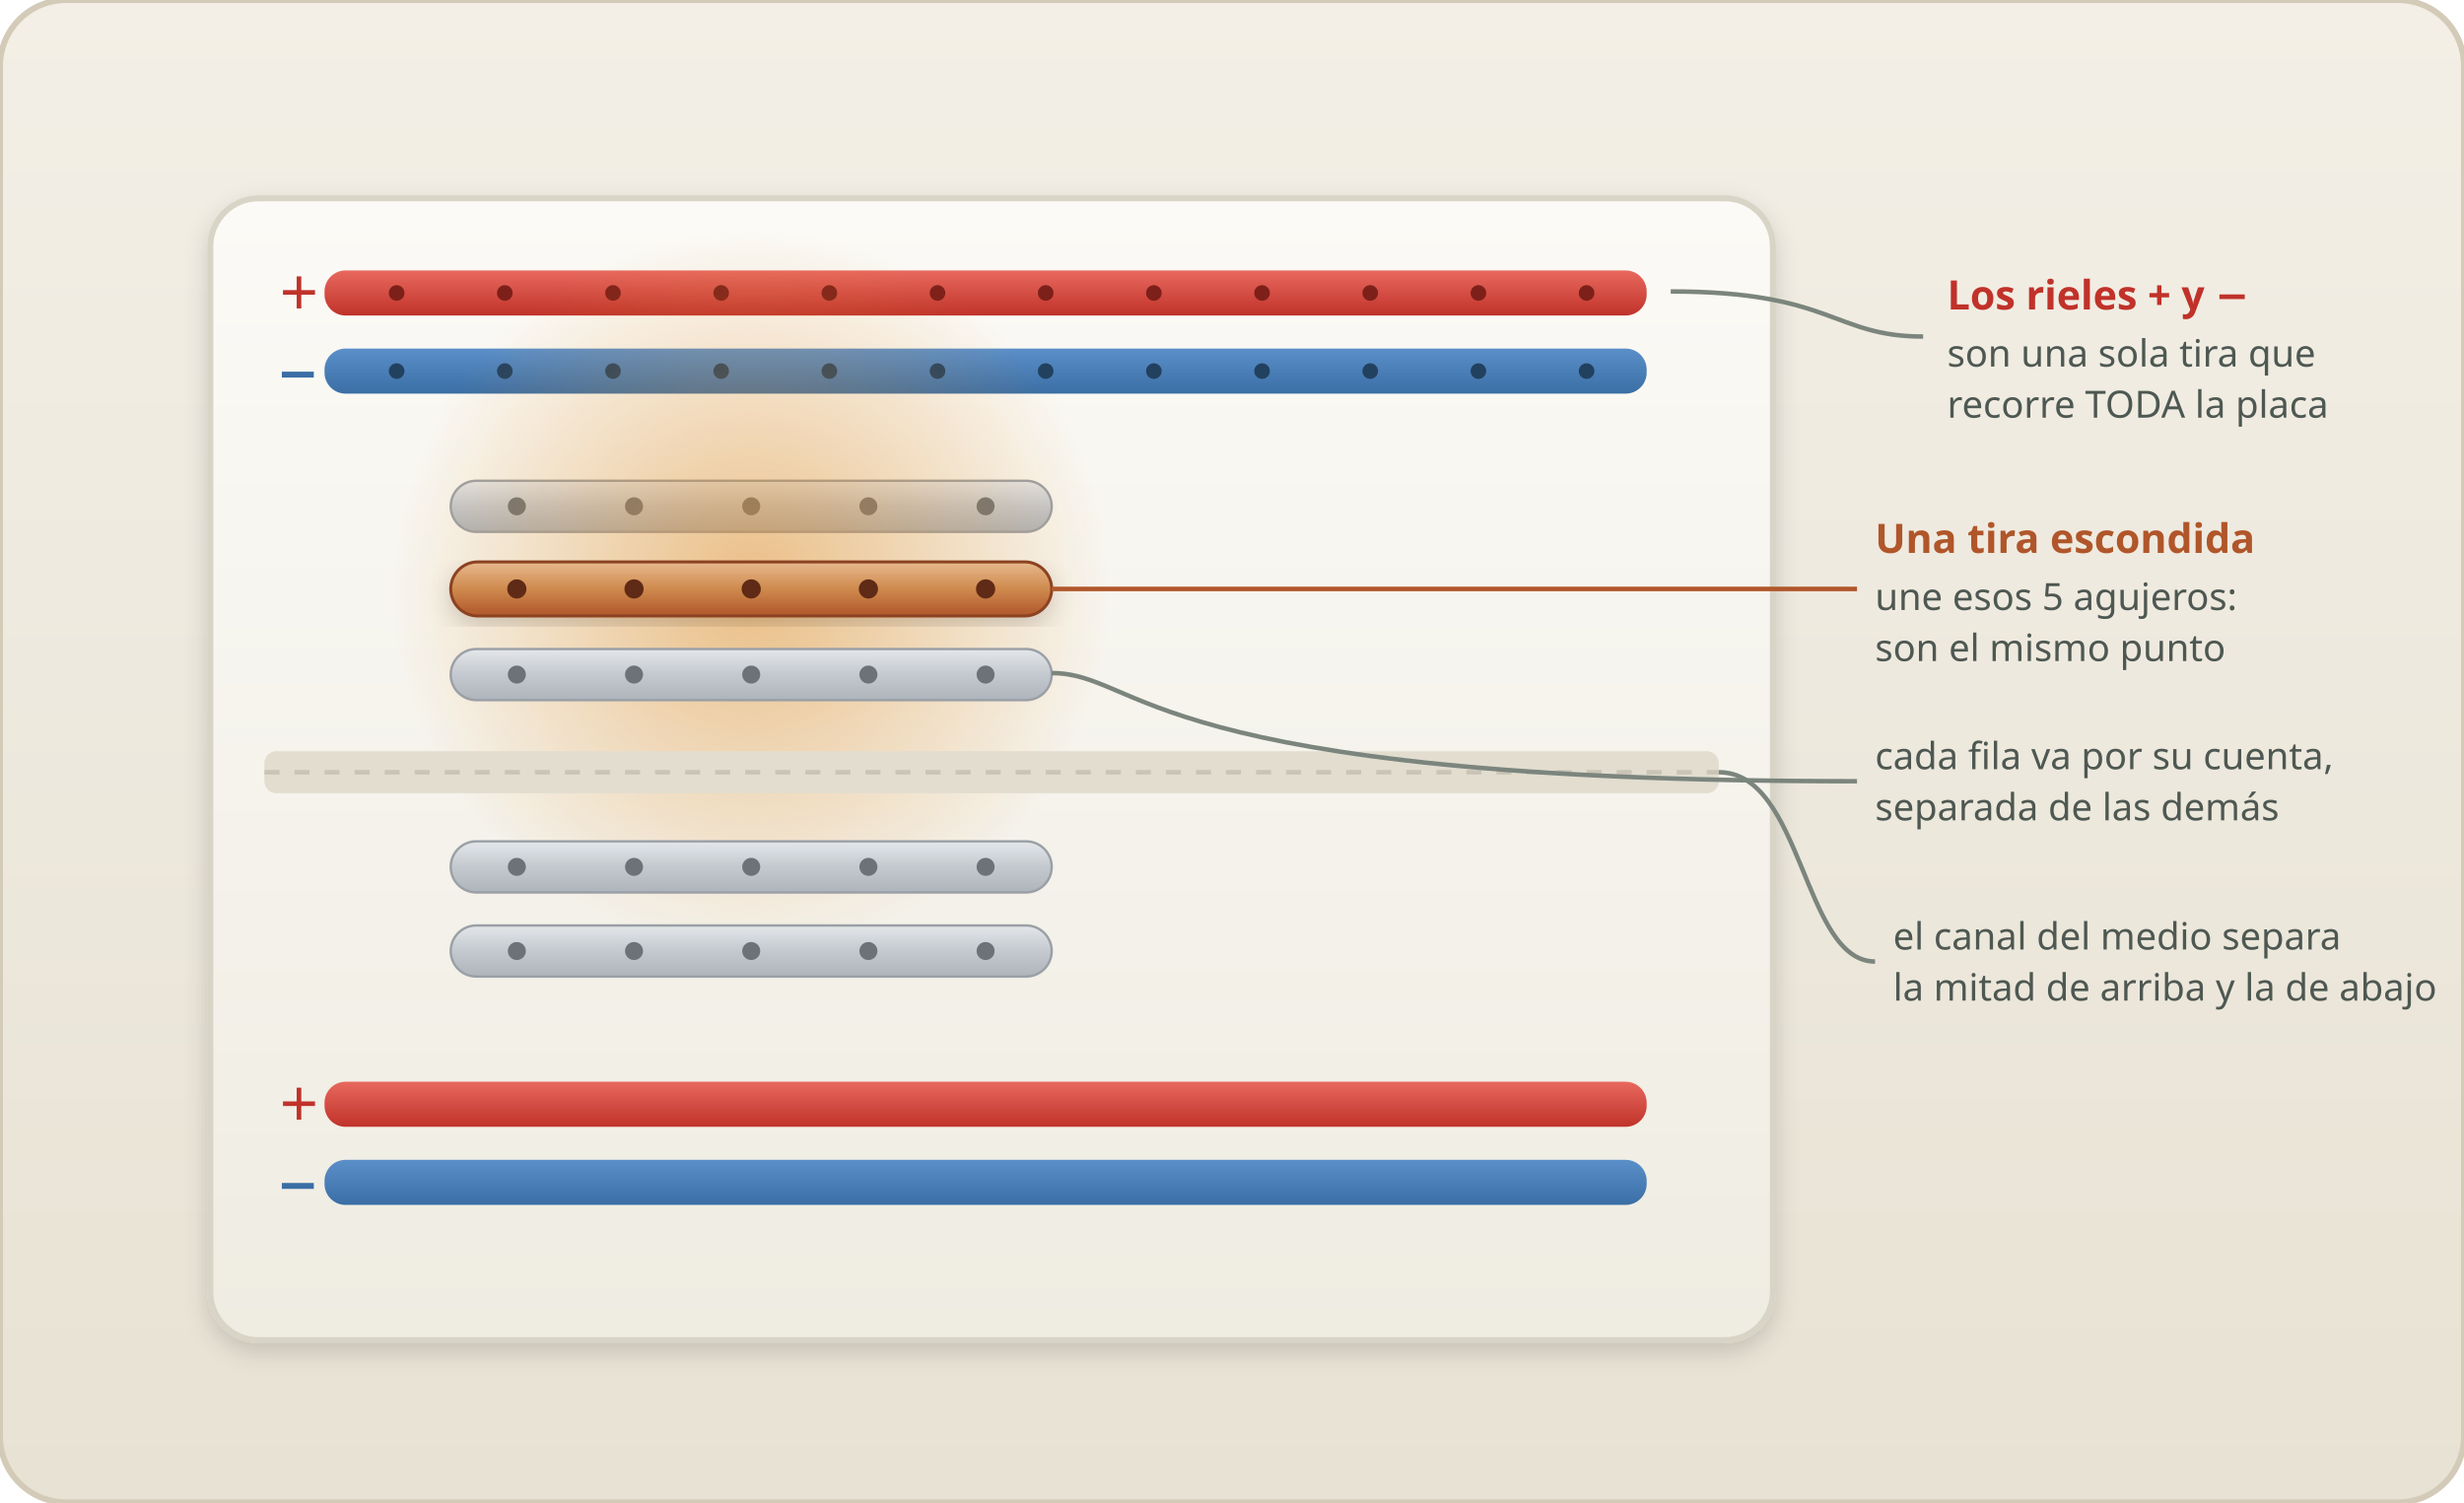
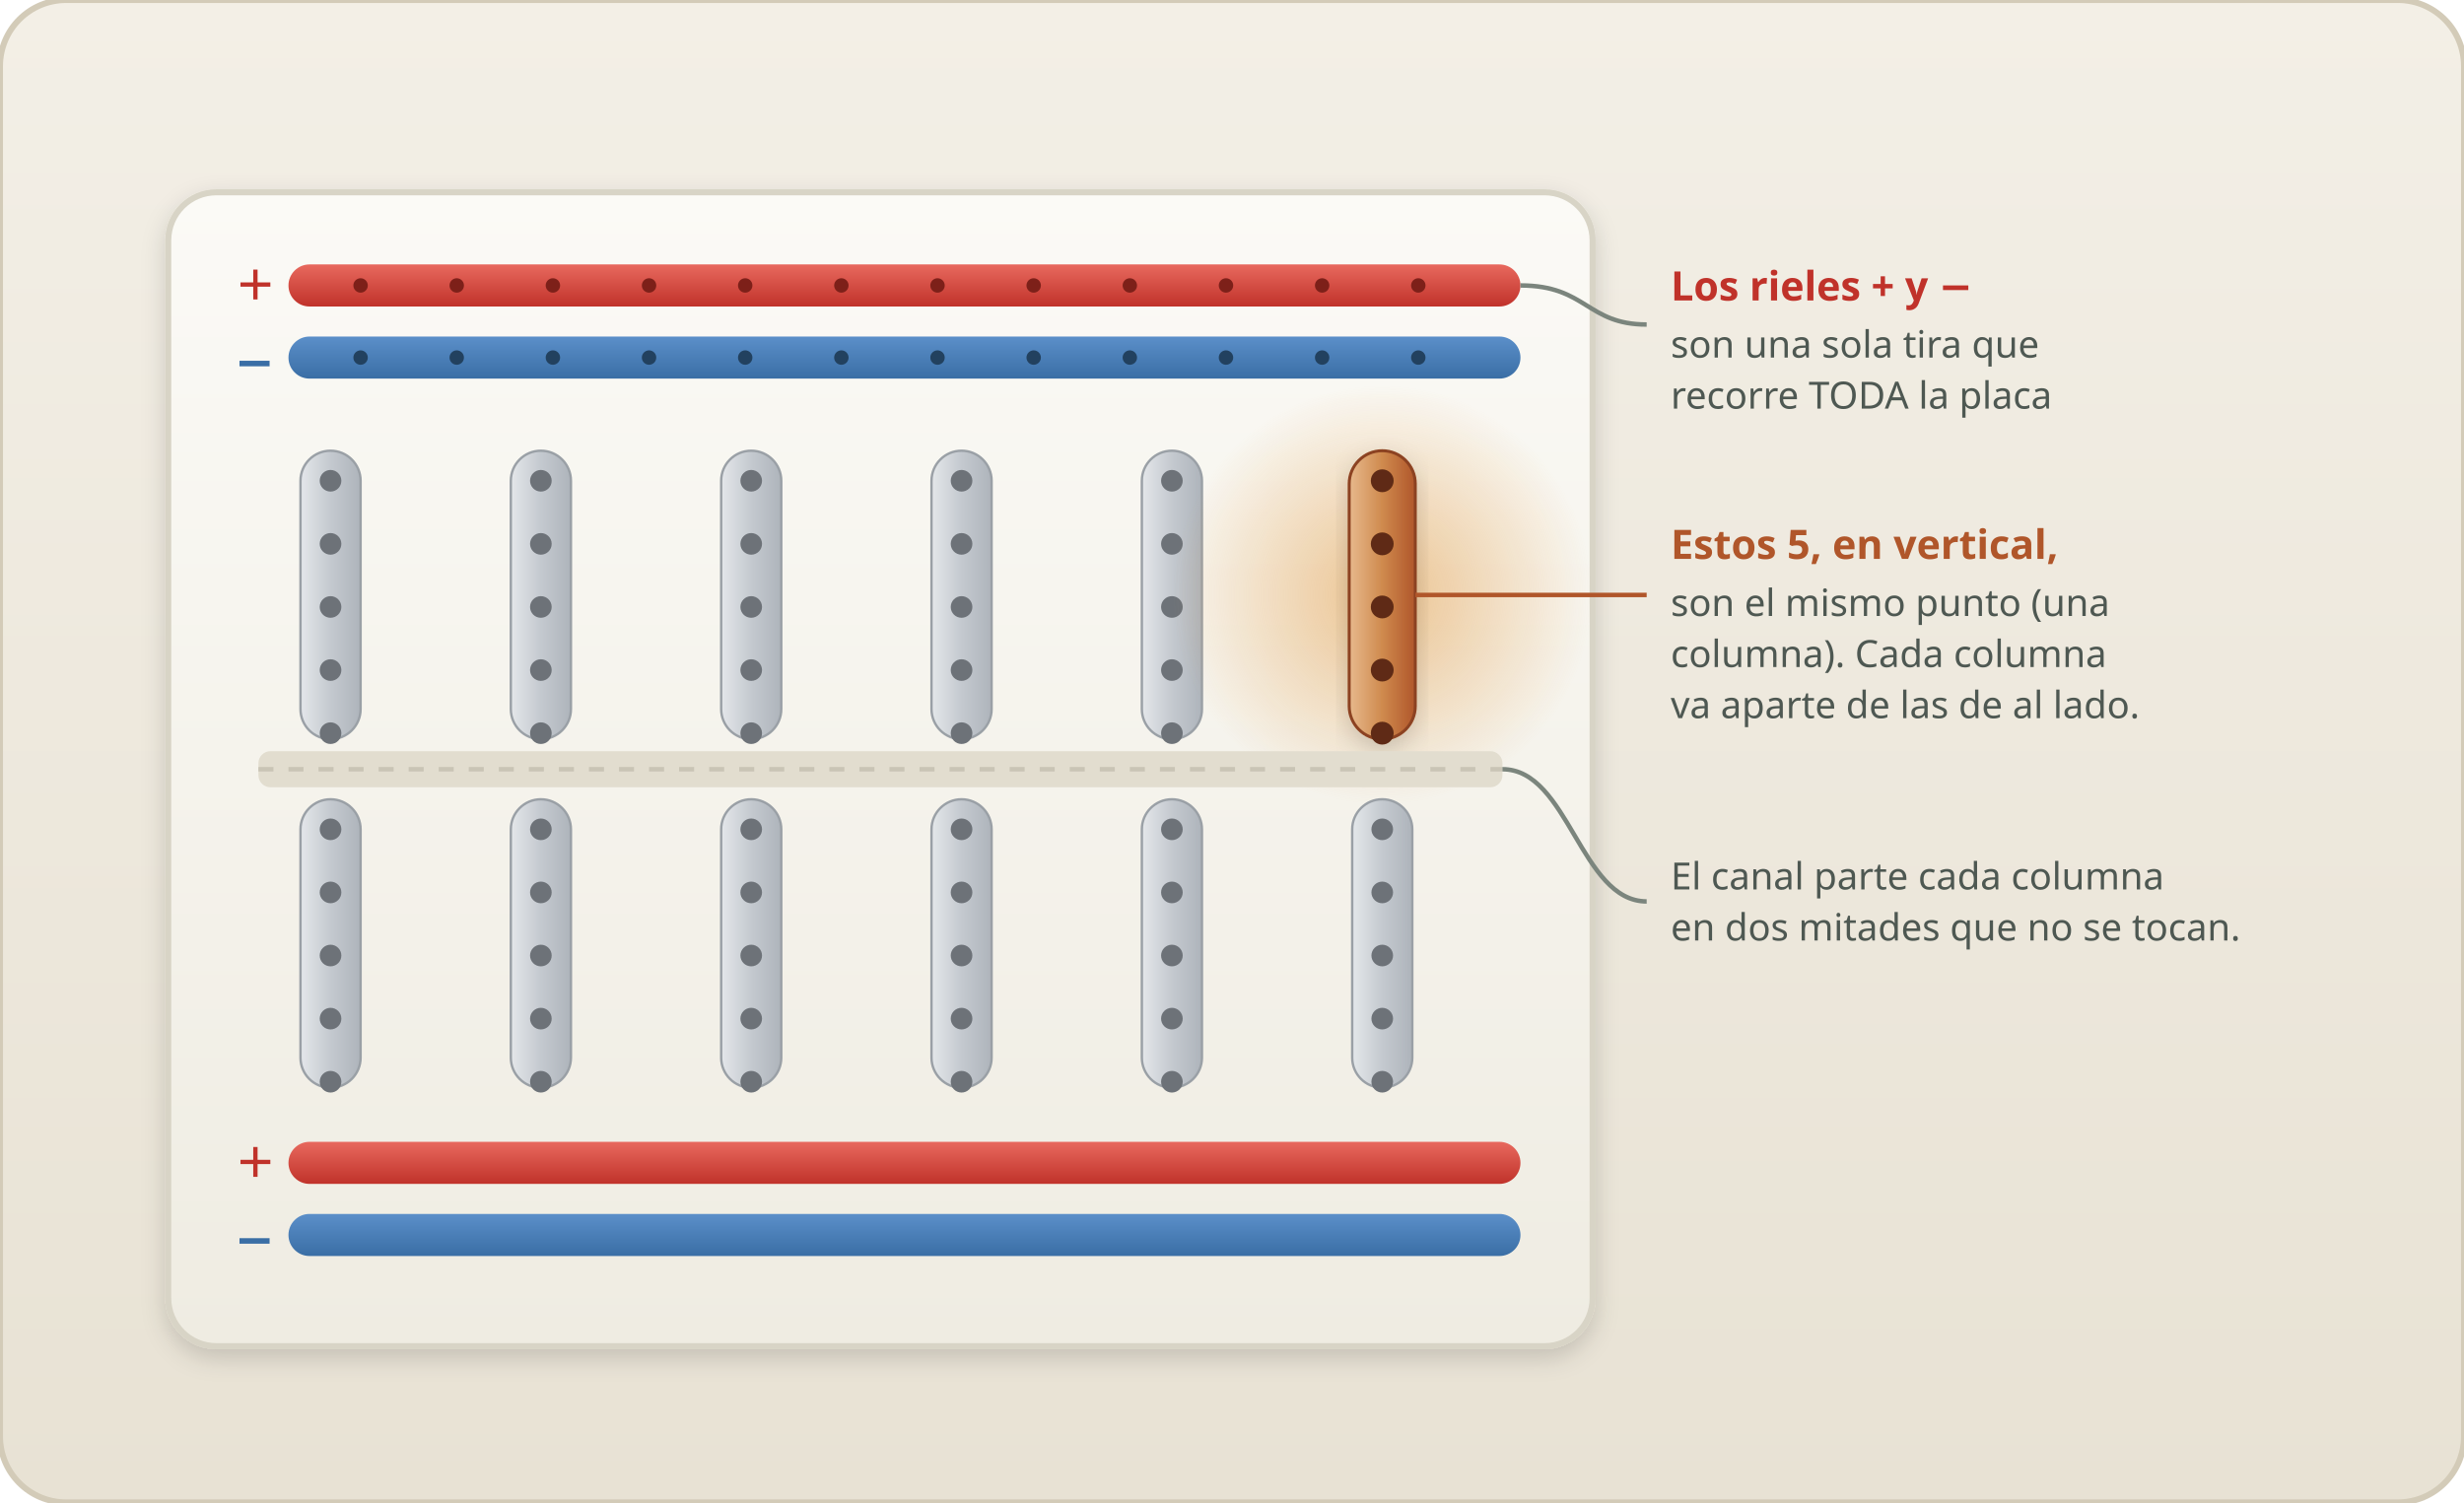
<svg xmlns="http://www.w3.org/2000/svg" viewBox="0 0 820 500" width="820" height="500" font-family="'Segoe UI',system-ui,sans-serif">
  <defs>
    <linearGradient id="panelB2" x1="0" y1="0" x2="0" y2="1">
      <stop offset="0" stop-color="#f3efe6" />
      <stop offset="1" stop-color="#e8e2d4" />
    </linearGradient>
    <linearGradient id="boardB" x1="0" y1="0" x2="0" y2="1">
      <stop offset="0" stop-color="#fbfaf6" />
      <stop offset="1" stop-color="#efece2" />
    </linearGradient>
-     <linearGradient id="silver" x1="0" y1="0" x2="0" y2="1">
+     <linearGradient id="silverV" x1="0" y1="0" x2="1" y2="0">
      <stop offset="0" stop-color="#e4e7ea" />
      <stop offset="0.5" stop-color="#c4c9cf" />
      <stop offset="1" stop-color="#aeb4bb" />
    </linearGradient>
-     <linearGradient id="copperS" x1="0" y1="0" x2="0" y2="1">
+     <linearGradient id="copperV" x1="0" y1="0" x2="1" y2="0">
      <stop offset="0" stop-color="#e7b98d" />
      <stop offset="0.5" stop-color="#cf8a4e" />
      <stop offset="1" stop-color="#b0562a" />
    </linearGradient>
-     <linearGradient id="railR" x1="0" y1="0" x2="0" y2="1">
+     <linearGradient id="railR2" x1="0" y1="0" x2="0" y2="1">
      <stop offset="0" stop-color="#e8695e" />
      <stop offset="1" stop-color="#c0322a" />
    </linearGradient>
-     <linearGradient id="railB" x1="0" y1="0" x2="0" y2="1">
+     <linearGradient id="railB2" x1="0" y1="0" x2="0" y2="1">
      <stop offset="0" stop-color="#5b8fc9" />
      <stop offset="1" stop-color="#3a6ea5" />
    </linearGradient>
-     <radialGradient id="glowC" cx="0.5" cy="0.5" r="0.5">
-       <stop offset="0" stop-color="#e0902f" stop-opacity="0.55" />
+     <radialGradient id="glowCol" cx="0.5" cy="0.5" r="0.5">
+       <stop offset="0" stop-color="#e0902f" stop-opacity="0.5" />
      <stop offset="1" stop-color="#e0902f" stop-opacity="0" />
    </radialGradient>
    <filter id="softB2" x="-20%" y="-20%" width="140%" height="140%">
      <feDropShadow dx="0" dy="3" stdDeviation="4" flood-color="#000" flood-opacity="0.16" />
    </filter>
  </defs>
  <rect x="0" y="0" width="820" height="500" rx="22" fill="url(#panelB2)" />
  <rect x="0" y="0" width="820" height="500" rx="22" fill="none" stroke="#d3cbb8" stroke-width="2" />
  <g filter="url(#softB2)">
-     <rect x="70" y="66" width="520" height="380" rx="16" fill="url(#boardB)" stroke="#d8d4c6" stroke-width="2" />
+     <rect x="56" y="64" width="474" height="384" rx="16" fill="url(#boardB)" stroke="#d8d4c6" stroke-width="2" />
  </g>
-   <text x="92" y="103" font-size="15" font-weight="700" fill="#c0322a">＋</text>
-   <rect x="108" y="90" width="440" height="15" rx="7" fill="url(#railR)" />
+   <text x="78" y="100" font-size="14" font-weight="700" fill="#c0322a">＋</text>
+   <rect x="96" y="88" width="410" height="14" rx="7" fill="url(#railR2)" />
  <g fill="#7d2019">
-     <circle cx="132" cy="97.5" r="2.6" />
-     <circle cx="168" cy="97.5" r="2.6" />
-     <circle cx="204" cy="97.5" r="2.6" />
-     <circle cx="240" cy="97.5" r="2.6" />
-     <circle cx="276" cy="97.5" r="2.6" />
-     <circle cx="312" cy="97.5" r="2.6" />
-     <circle cx="348" cy="97.5" r="2.6" />
-     <circle cx="384" cy="97.5" r="2.6" />
-     <circle cx="420" cy="97.5" r="2.6" />
-     <circle cx="456" cy="97.5" r="2.6" />
-     <circle cx="492" cy="97.5" r="2.6" />
-     <circle cx="528" cy="97.5" r="2.6" />
+     <circle cx="120" cy="95" r="2.4" />
+     <circle cx="152" cy="95" r="2.4" />
+     <circle cx="184" cy="95" r="2.4" />
+     <circle cx="216" cy="95" r="2.4" />
+     <circle cx="248" cy="95" r="2.4" />
+     <circle cx="280" cy="95" r="2.4" />
+     <circle cx="312" cy="95" r="2.4" />
+     <circle cx="344" cy="95" r="2.4" />
+     <circle cx="376" cy="95" r="2.4" />
+     <circle cx="408" cy="95" r="2.4" />
+     <circle cx="440" cy="95" r="2.4" />
+     <circle cx="472" cy="95" r="2.4" />
  </g>
-   <text x="92" y="130" font-size="17" font-weight="700" fill="#3a6ea5">−</text>
-   <rect x="108" y="116" width="440" height="15" rx="7" fill="url(#railB)" />
+   <text x="78" y="126" font-size="16" font-weight="700" fill="#3a6ea5">−</text>
+   <rect x="96" y="112" width="410" height="14" rx="7" fill="url(#railB2)" />
  <g fill="#22415f">
-     <circle cx="132" cy="123.5" r="2.6" />
-     <circle cx="168" cy="123.5" r="2.6" />
-     <circle cx="204" cy="123.5" r="2.6" />
-     <circle cx="240" cy="123.5" r="2.6" />
-     <circle cx="276" cy="123.5" r="2.6" />
-     <circle cx="312" cy="123.5" r="2.6" />
-     <circle cx="348" cy="123.5" r="2.6" />
-     <circle cx="384" cy="123.5" r="2.6" />
-     <circle cx="420" cy="123.5" r="2.6" />
-     <circle cx="456" cy="123.5" r="2.6" />
-     <circle cx="492" cy="123.5" r="2.6" />
-     <circle cx="528" cy="123.5" r="2.6" />
+     <circle cx="120" cy="119" r="2.4" />
+     <circle cx="152" cy="119" r="2.4" />
+     <circle cx="184" cy="119" r="2.4" />
+     <circle cx="216" cy="119" r="2.4" />
+     <circle cx="248" cy="119" r="2.4" />
+     <circle cx="280" cy="119" r="2.4" />
+     <circle cx="312" cy="119" r="2.4" />
+     <circle cx="344" cy="119" r="2.4" />
+     <circle cx="376" cy="119" r="2.4" />
+     <circle cx="408" cy="119" r="2.4" />
+     <circle cx="440" cy="119" r="2.4" />
+     <circle cx="472" cy="119" r="2.4" />
  </g>
  <g>
-     <rect x="150" y="160" width="200" height="17" rx="8.5" fill="url(#silver)" stroke="#9aa0a6" stroke-width="0.8" />
+     <rect x="100" y="150" width="20" height="96" rx="10" fill="url(#silverV)" stroke="#9aa0a6" stroke-width="0.8" />
    <g fill="#6d7278">
-       <circle cx="172" cy="168.5" r="3" />
-       <circle cx="211" cy="168.5" r="3" />
-       <circle cx="250" cy="168.5" r="3" />
-       <circle cx="289" cy="168.5" r="3" />
-       <circle cx="328" cy="168.5" r="3" />
+       <circle cx="110" cy="160" r="3.6" />
+       <circle cx="110" cy="181" r="3.6" />
+       <circle cx="110" cy="202" r="3.6" />
+       <circle cx="110" cy="223" r="3.6" />
+       <circle cx="110" cy="244" r="3.6" />
+     </g>
+     <rect x="100" y="266" width="20" height="96" rx="10" fill="url(#silverV)" stroke="#9aa0a6" stroke-width="0.8" />
+     <g fill="#6d7278">
+       <circle cx="110" cy="276" r="3.6" />
+       <circle cx="110" cy="297" r="3.6" />
+       <circle cx="110" cy="318" r="3.6" />
+       <circle cx="110" cy="339" r="3.6" />
+       <circle cx="110" cy="360" r="3.6" />
+     </g>
+     <rect x="170" y="150" width="20" height="96" rx="10" fill="url(#silverV)" stroke="#9aa0a6" stroke-width="0.8" />
+     <g fill="#6d7278">
+       <circle cx="180" cy="160" r="3.6" />
+       <circle cx="180" cy="181" r="3.6" />
+       <circle cx="180" cy="202" r="3.6" />
+       <circle cx="180" cy="223" r="3.6" />
+       <circle cx="180" cy="244" r="3.6" />
+     </g>
+     <rect x="170" y="266" width="20" height="96" rx="10" fill="url(#silverV)" stroke="#9aa0a6" stroke-width="0.8" />
+     <g fill="#6d7278">
+       <circle cx="180" cy="276" r="3.6" />
+       <circle cx="180" cy="297" r="3.6" />
+       <circle cx="180" cy="318" r="3.6" />
+       <circle cx="180" cy="339" r="3.6" />
+       <circle cx="180" cy="360" r="3.6" />
+     </g>
+     <rect x="240" y="150" width="20" height="96" rx="10" fill="url(#silverV)" stroke="#9aa0a6" stroke-width="0.8" />
+     <g fill="#6d7278">
+       <circle cx="250" cy="160" r="3.6" />
+       <circle cx="250" cy="181" r="3.6" />
+       <circle cx="250" cy="202" r="3.6" />
+       <circle cx="250" cy="223" r="3.6" />
+       <circle cx="250" cy="244" r="3.6" />
+     </g>
+     <rect x="240" y="266" width="20" height="96" rx="10" fill="url(#silverV)" stroke="#9aa0a6" stroke-width="0.8" />
+     <g fill="#6d7278">
+       <circle cx="250" cy="276" r="3.6" />
+       <circle cx="250" cy="297" r="3.6" />
+       <circle cx="250" cy="318" r="3.6" />
+       <circle cx="250" cy="339" r="3.6" />
+       <circle cx="250" cy="360" r="3.6" />
+     </g>
+     <rect x="310" y="150" width="20" height="96" rx="10" fill="url(#silverV)" stroke="#9aa0a6" stroke-width="0.8" />
+     <g fill="#6d7278">
+       <circle cx="320" cy="160" r="3.6" />
+       <circle cx="320" cy="181" r="3.6" />
+       <circle cx="320" cy="202" r="3.6" />
+       <circle cx="320" cy="223" r="3.6" />
+       <circle cx="320" cy="244" r="3.6" />
+     </g>
+     <rect x="310" y="266" width="20" height="96" rx="10" fill="url(#silverV)" stroke="#9aa0a6" stroke-width="0.8" />
+     <g fill="#6d7278">
+       <circle cx="320" cy="276" r="3.6" />
+       <circle cx="320" cy="297" r="3.6" />
+       <circle cx="320" cy="318" r="3.6" />
+       <circle cx="320" cy="339" r="3.6" />
+       <circle cx="320" cy="360" r="3.6" />
+     </g>
+     <rect x="380" y="150" width="20" height="96" rx="10" fill="url(#silverV)" stroke="#9aa0a6" stroke-width="0.8" />
+     <g fill="#6d7278">
+       <circle cx="390" cy="160" r="3.6" />
+       <circle cx="390" cy="181" r="3.6" />
+       <circle cx="390" cy="202" r="3.6" />
+       <circle cx="390" cy="223" r="3.6" />
+       <circle cx="390" cy="244" r="3.6" />
+     </g>
+     <rect x="380" y="266" width="20" height="96" rx="10" fill="url(#silverV)" stroke="#9aa0a6" stroke-width="0.8" />
+     <g fill="#6d7278">
+       <circle cx="390" cy="276" r="3.6" />
+       <circle cx="390" cy="297" r="3.6" />
+       <circle cx="390" cy="318" r="3.6" />
+       <circle cx="390" cy="339" r="3.6" />
+       <circle cx="390" cy="360" r="3.6" />
    </g>
  </g>
-   <circle cx="250" cy="196" r="120" fill="url(#glowC)" />
+   <circle cx="460" cy="198" r="70" fill="url(#glowCol)" />
  <g filter="url(#softB2)">
-     <rect x="150" y="187" width="200" height="18" rx="9" fill="url(#copperS)" stroke="#8c4320" stroke-width="1" />
+     <rect x="449" y="150" width="22" height="96" rx="11" fill="url(#copperV)" stroke="#8c4320" stroke-width="1" />
    <g fill="#5f2c14">
-       <circle cx="172" cy="196" r="3.2" />
-       <circle cx="211" cy="196" r="3.2" />
-       <circle cx="250" cy="196" r="3.2" />
-       <circle cx="289" cy="196" r="3.2" />
-       <circle cx="328" cy="196" r="3.2" />
+       <circle cx="460" cy="160" r="3.8" />
+       <circle cx="460" cy="181" r="3.8" />
+       <circle cx="460" cy="202" r="3.8" />
+       <circle cx="460" cy="223" r="3.8" />
+       <circle cx="460" cy="244" r="3.8" />
    </g>
  </g>
-   <g>
-     <rect x="150" y="216" width="200" height="17" rx="8.5" fill="url(#silver)" stroke="#9aa0a6" stroke-width="0.8" />
-     <g fill="#6d7278">
-       <circle cx="172" cy="224.5" r="3" />
-       <circle cx="211" cy="224.5" r="3" />
-       <circle cx="250" cy="224.5" r="3" />
-       <circle cx="289" cy="224.5" r="3" />
-       <circle cx="328" cy="224.5" r="3" />
-     </g>
+   <rect x="450" y="266" width="20" height="96" rx="10" fill="url(#silverV)" stroke="#9aa0a6" stroke-width="0.8" />
+   <g fill="#6d7278">
+     <circle cx="460" cy="276" r="3.6" />
+     <circle cx="460" cy="297" r="3.6" />
+     <circle cx="460" cy="318" r="3.6" />
+     <circle cx="460" cy="339" r="3.6" />
+     <circle cx="460" cy="360" r="3.6" />
  </g>
-   <rect x="88" y="250" width="484" height="14" rx="4" fill="#e2ddcf" />
-   <line x1="88" y1="257" x2="572" y2="257" stroke="#c9c4b5" stroke-width="1.5" stroke-dasharray="5 5" />
-   <g>
-     <rect x="150" y="280" width="200" height="17" rx="8.5" fill="url(#silver)" stroke="#9aa0a6" stroke-width="0.8" />
-     <g fill="#6d7278">
-       <circle cx="172" cy="288.5" r="3" />
-       <circle cx="211" cy="288.5" r="3" />
-       <circle cx="250" cy="288.5" r="3" />
-       <circle cx="289" cy="288.5" r="3" />
-       <circle cx="328" cy="288.5" r="3" />
-     </g>
-   </g>
-   <g>
-     <rect x="150" y="308" width="200" height="17" rx="8.5" fill="url(#silver)" stroke="#9aa0a6" stroke-width="0.8" />
-     <g fill="#6d7278">
-       <circle cx="172" cy="316.5" r="3" />
-       <circle cx="211" cy="316.5" r="3" />
-       <circle cx="250" cy="316.5" r="3" />
-       <circle cx="289" cy="316.5" r="3" />
-       <circle cx="328" cy="316.5" r="3" />
-     </g>
-   </g>
-   <rect x="108" y="360" width="440" height="15" rx="7" fill="url(#railR)" />
-   <rect x="108" y="386" width="440" height="15" rx="7" fill="url(#railB)" />
-   <text x="92" y="373" font-size="15" font-weight="700" fill="#c0322a">＋</text>
-   <text x="92" y="400" font-size="17" font-weight="700" fill="#3a6ea5">−</text>
-   <path d="M556 97 C 610 97, 610 112, 640 112" fill="none" stroke="#7B857D" stroke-width="1.5" />
-   <text x="648" y="103" font-size="13.5" font-weight="700" fill="#c0322a">Los rieles + y −</text>
-   <text x="648" y="122" font-size="12.5" fill="#4E5852">son una sola tira que</text>
-   <text x="648" y="139" font-size="12.5" fill="#4E5852">recorre TODA la placa</text>
-   <path d="M350 196 C 400 196, 400 196, 618 196" fill="none" stroke="#b0562a" stroke-width="1.5" />
-   <text x="624" y="184" font-size="13.5" font-weight="700" fill="#b0562a">Una tira escondida</text>
-   <text x="624" y="203" font-size="12.5" fill="#4E5852">une esos 5 agujeros:</text>
-   <text x="624" y="220" font-size="12.5" fill="#4E5852">son el mismo punto</text>
-   <path d="M350 224 C 380 224, 380 260, 618 260" fill="none" stroke="#7B857D" stroke-width="1.5" />
-   <text x="624" y="256" font-size="12.5" fill="#4E5852">cada fila va por su cuenta,</text>
-   <text x="624" y="273" font-size="12.5" fill="#4E5852">separada de las demás</text>
-   <path d="M572 257 C 600 257, 600 320, 624 320" fill="none" stroke="#7B857D" stroke-width="1.5" />
-   <text x="630" y="316" font-size="12.5" fill="#4E5852">el canal del medio separa</text>
-   <text x="630" y="333" font-size="12.5" fill="#4E5852">la mitad de arriba y la de abajo</text>
+   <rect x="86" y="250" width="414" height="12" rx="4" fill="#e2ddcf" />
+   <line x1="86" y1="256" x2="500" y2="256" stroke="#c9c4b5" stroke-width="1.5" stroke-dasharray="5 5" />
+   <rect x="96" y="380" width="410" height="14" rx="7" fill="url(#railR2)" />
+   <rect x="96" y="404" width="410" height="14" rx="7" fill="url(#railB2)" />
+   <text x="78" y="392" font-size="14" font-weight="700" fill="#c0322a">＋</text>
+   <text x="78" y="418" font-size="16" font-weight="700" fill="#3a6ea5">−</text>
+   <path d="M506 95 C 528 95, 528 108, 548 108" fill="none" stroke="#7B857D" stroke-width="1.5" />
+   <text x="556" y="100" font-size="13.5" font-weight="700" fill="#c0322a">Los rieles + y −</text>
+   <text x="556" y="119" font-size="12.5" fill="#4E5852">son una sola tira que</text>
+   <text x="556" y="136" font-size="12.5" fill="#4E5852">recorre TODA la placa</text>
+   <path d="M471 198 C 505 198, 520 198, 548 198" fill="none" stroke="#b0562a" stroke-width="1.5" />
+   <text x="556" y="186" font-size="13.5" font-weight="700" fill="#b0562a">Estos 5, en vertical,</text>
+   <text x="556" y="205" font-size="12.5" fill="#4E5852">son el mismo punto (una</text>
+   <text x="556" y="222" font-size="12.5" fill="#4E5852">columna). Cada columna</text>
+   <text x="556" y="239" font-size="12.5" fill="#4E5852">va aparte de las de al lado.</text>
+   <path d="M500 256 C 522 256, 526 300, 548 300" fill="none" stroke="#7B857D" stroke-width="1.5" />
+   <text x="556" y="296" font-size="12.5" fill="#4E5852">El canal parte cada columna</text>
+   <text x="556" y="313" font-size="12.5" fill="#4E5852">en dos mitades que no se tocan.</text>
</svg>
